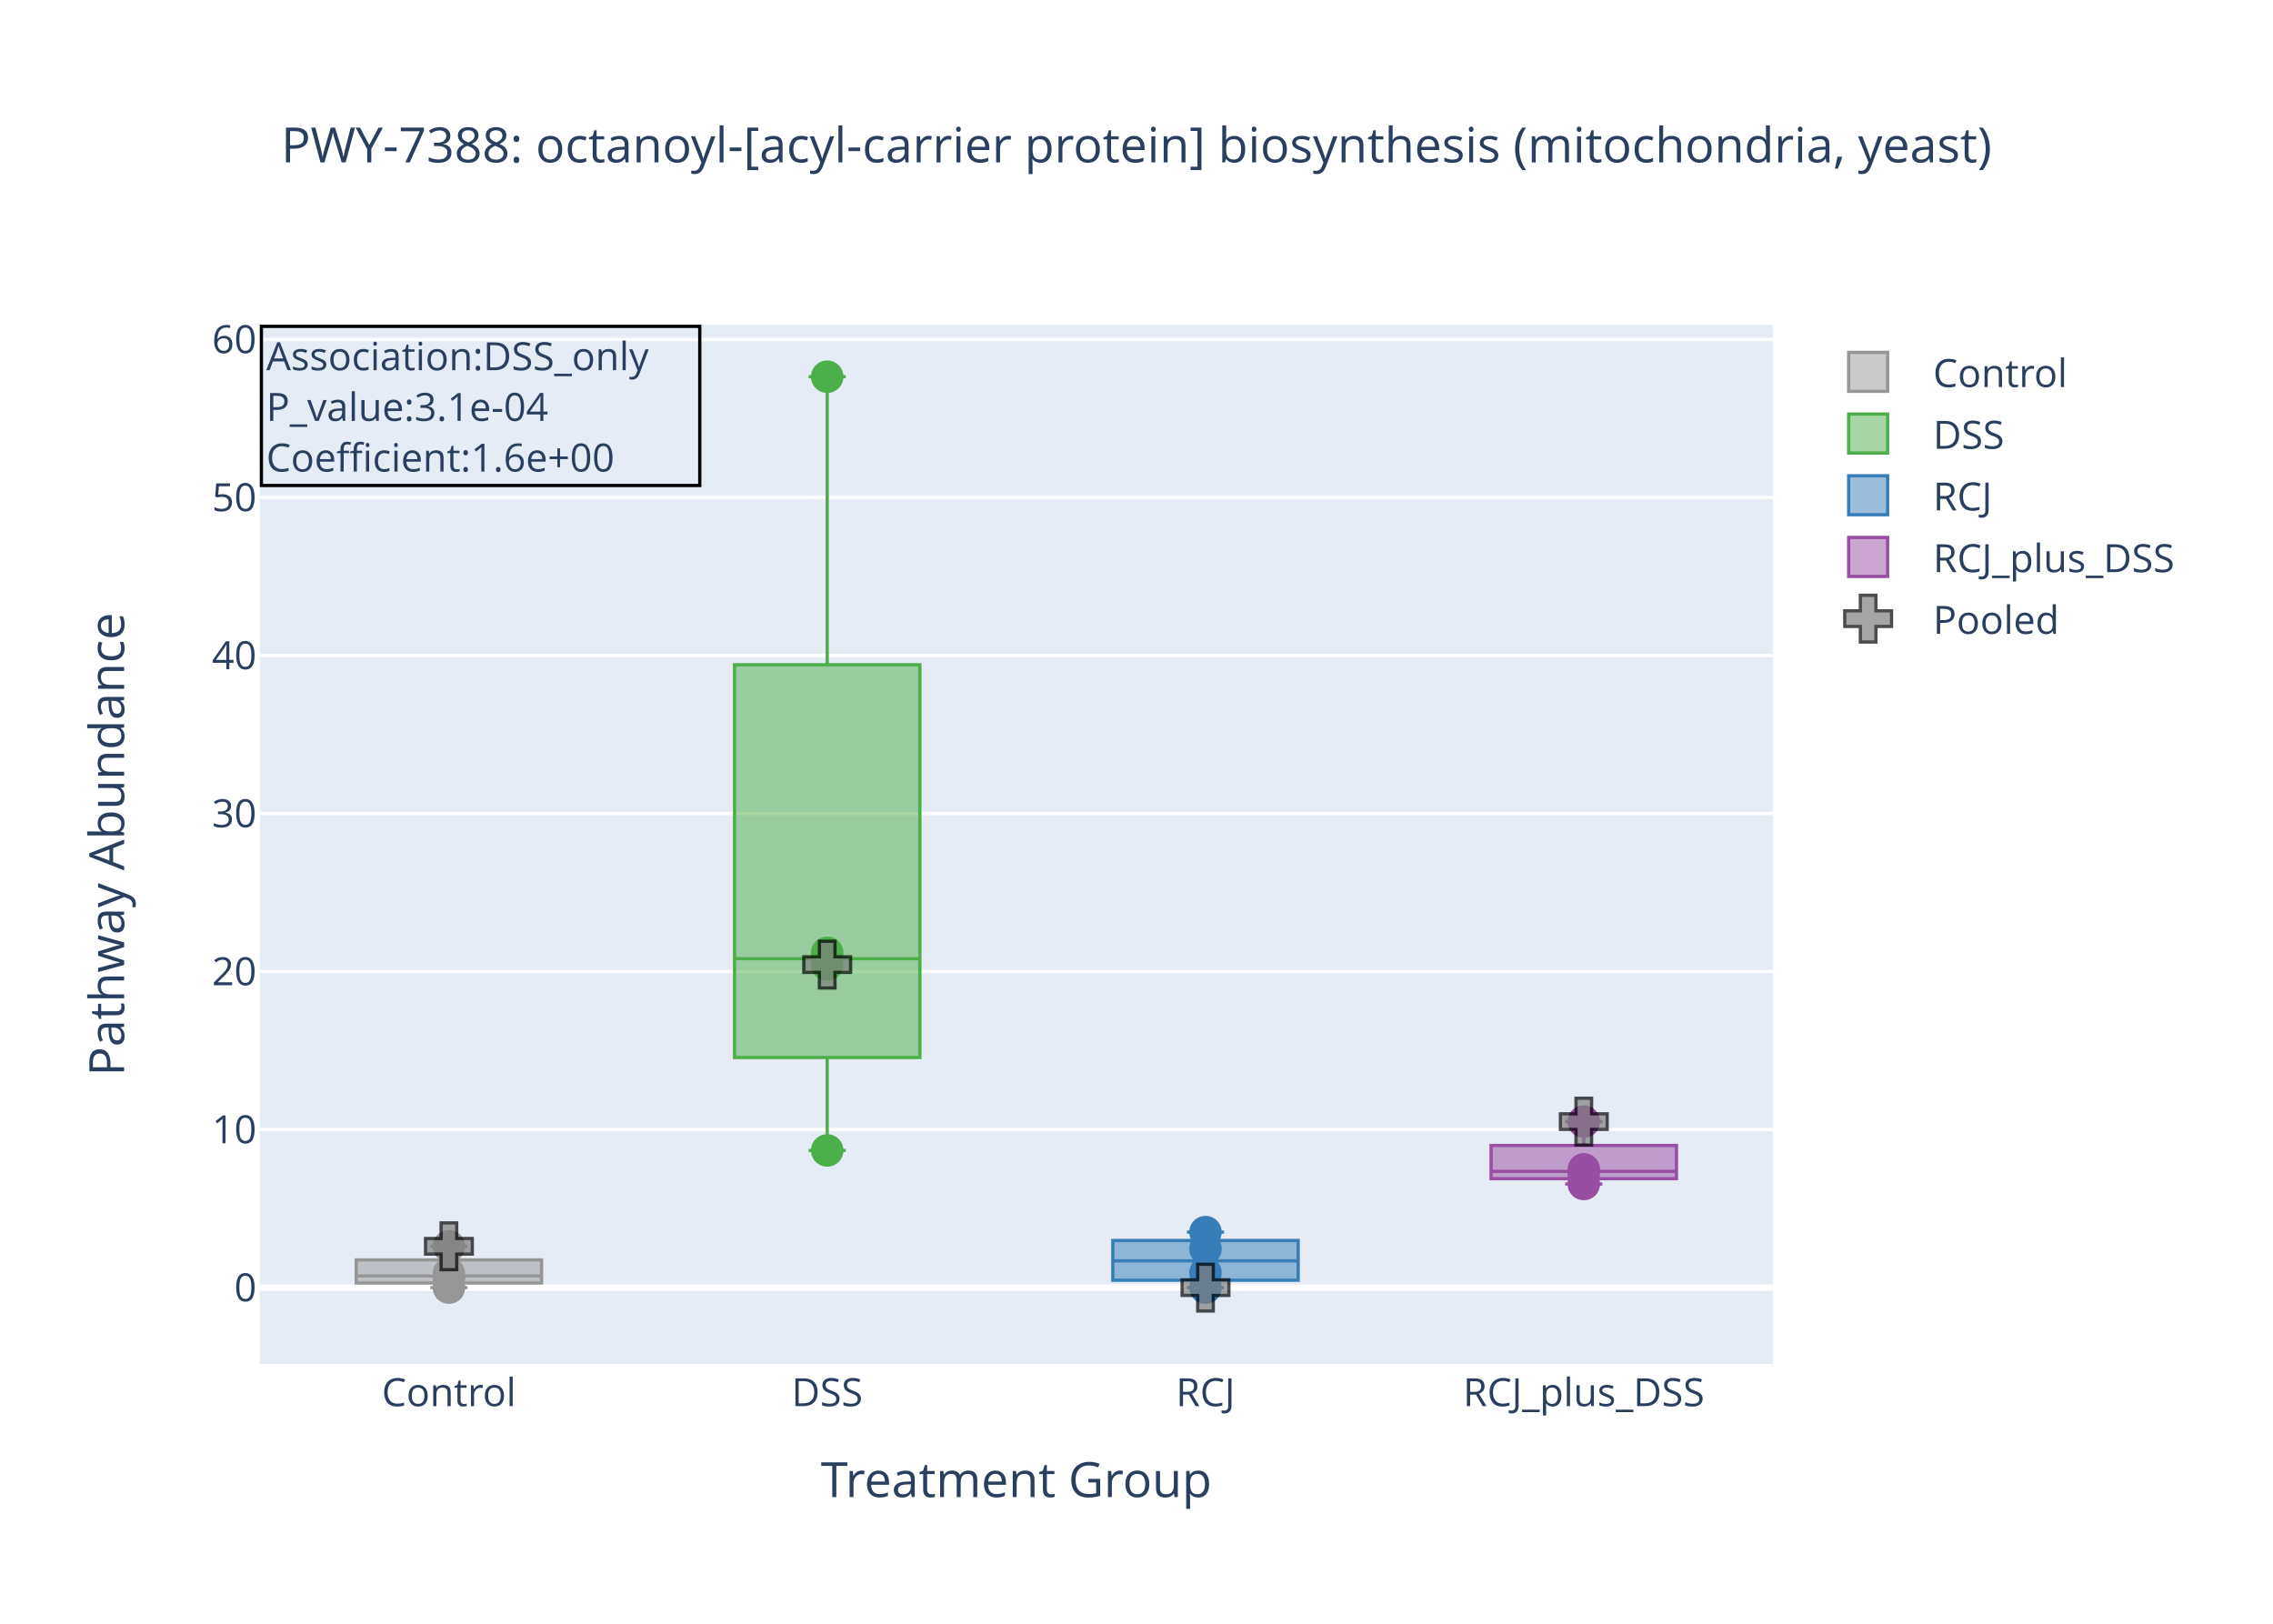
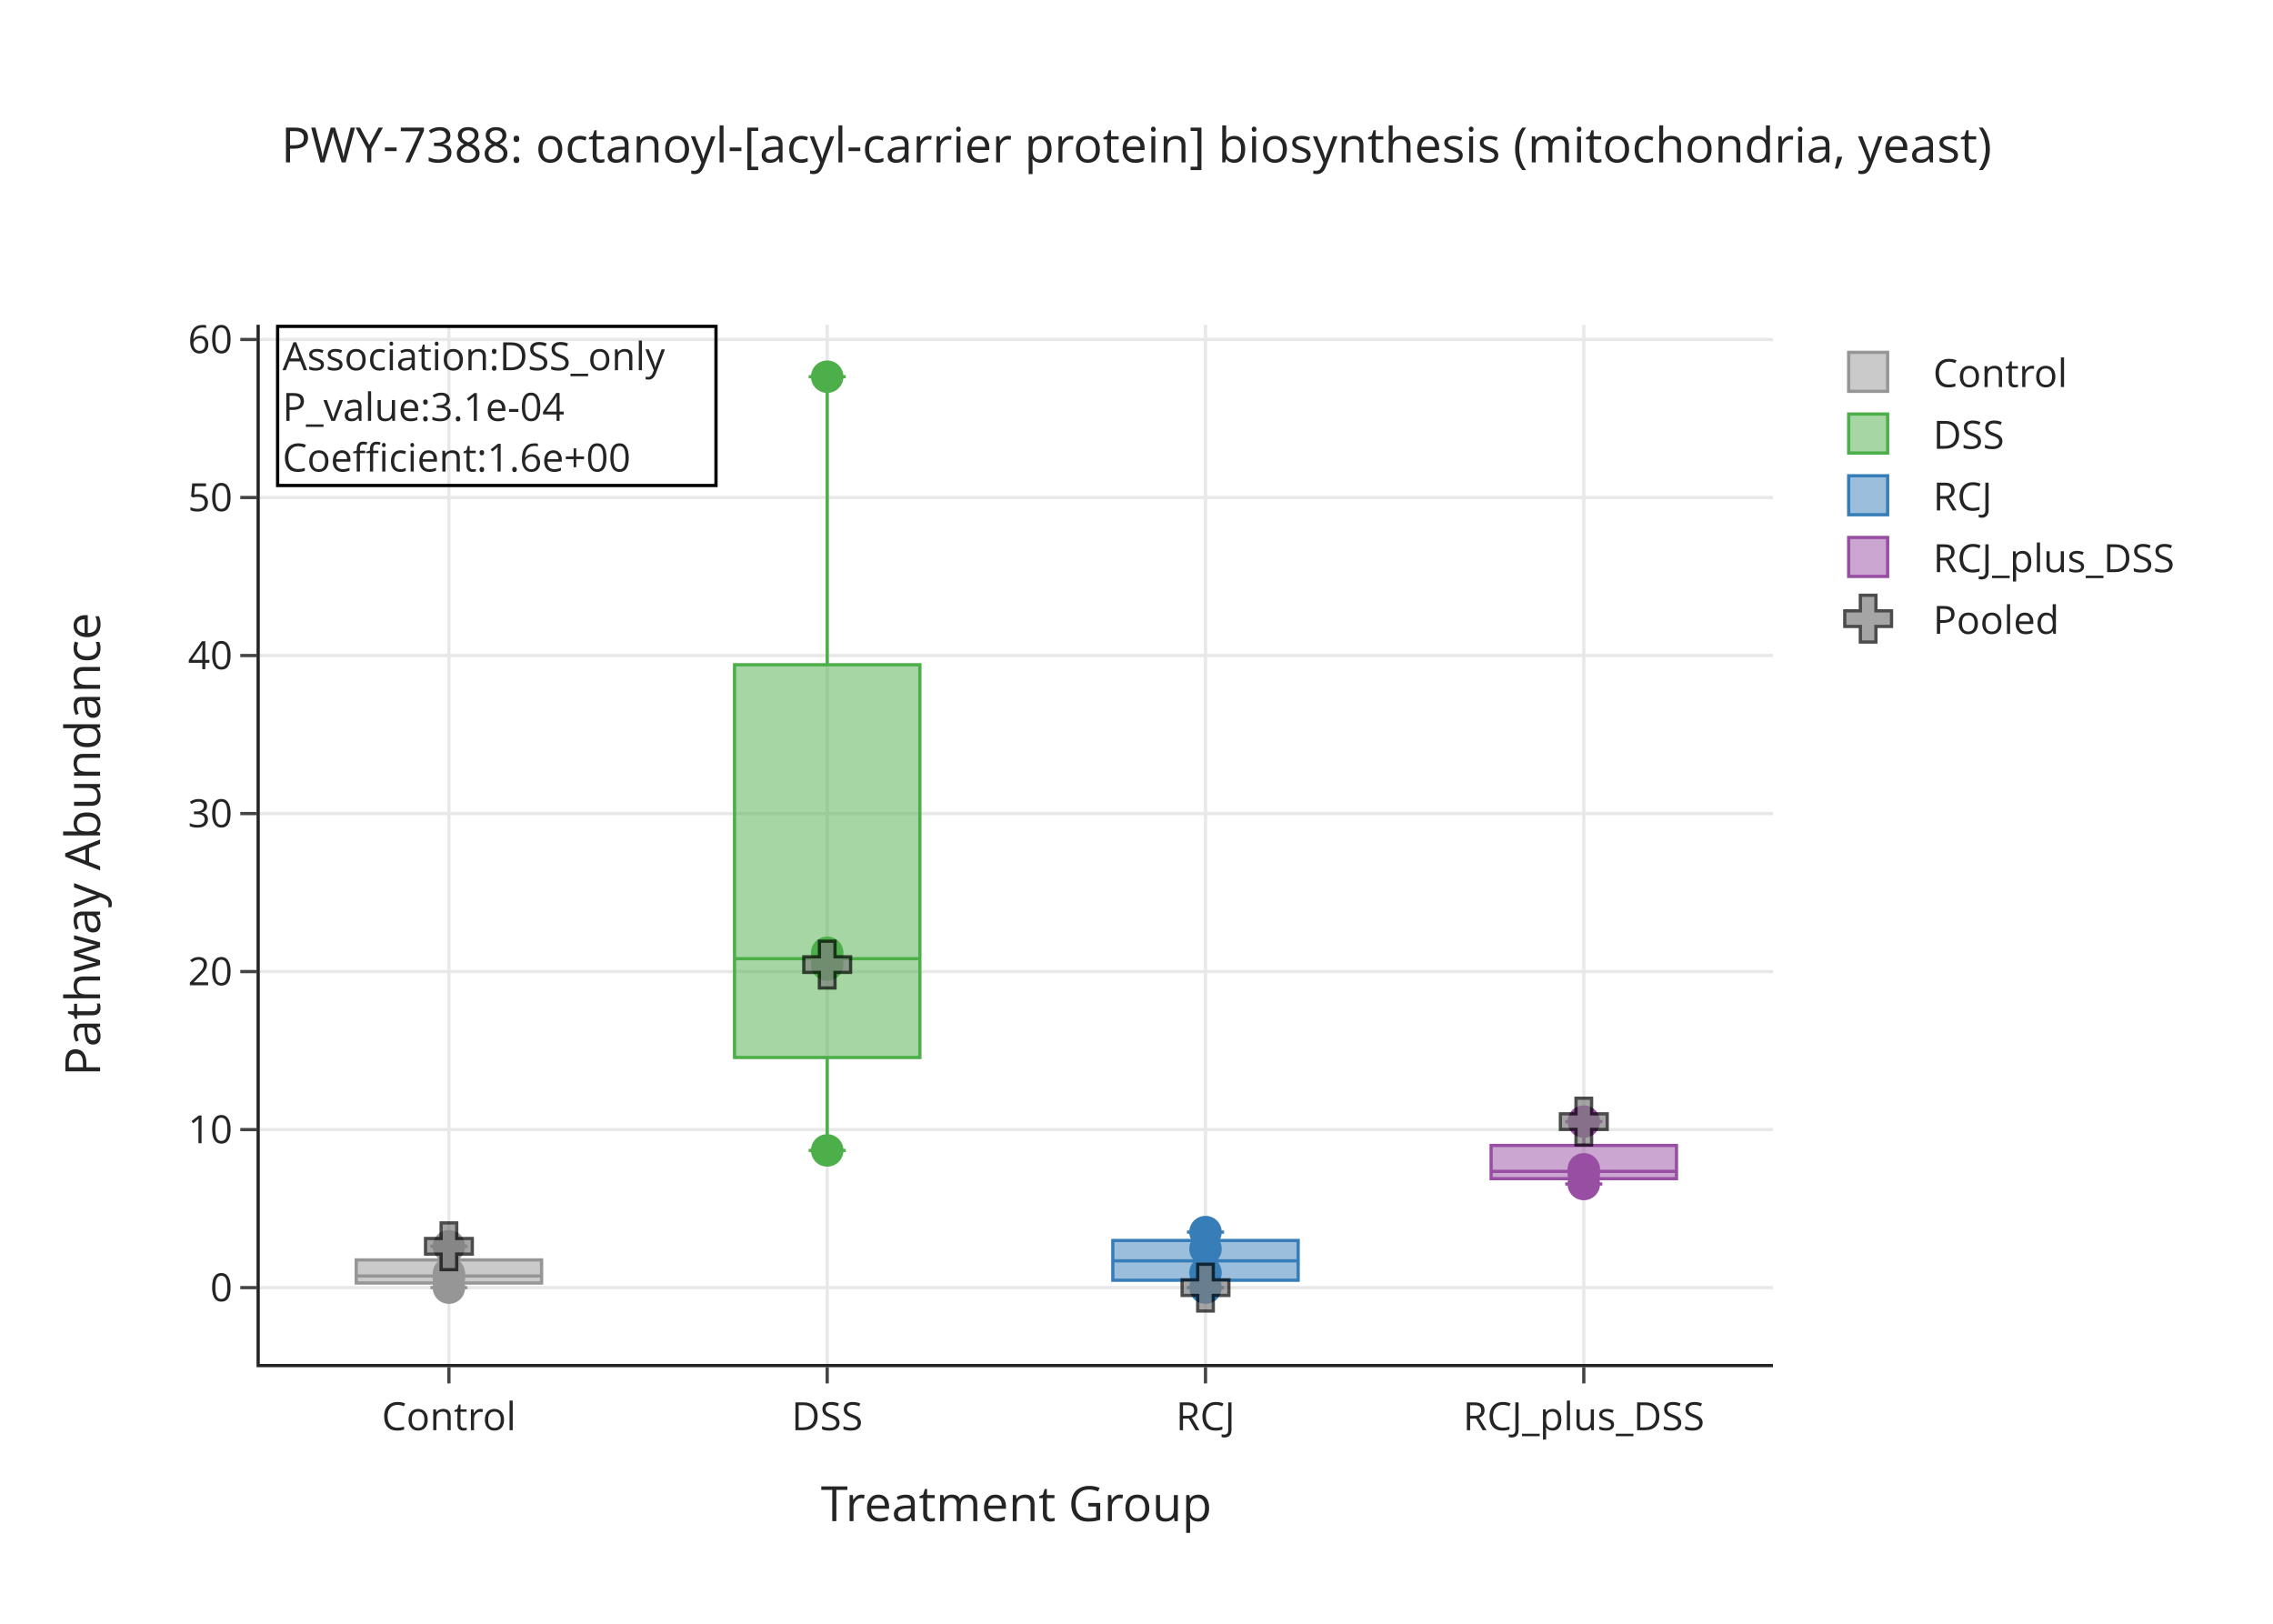
<svg xmlns="http://www.w3.org/2000/svg" class="main-svg" width="700" height="500" style="" viewBox="0 0 700 500">
  <rect x="0" y="0" width="700" height="500" style="fill: rgb(255, 255, 255); fill-opacity: 1;" />
-   <defs id="defs-44d52f">
+   <defs id="defs-68872c">
    <g class="clips">
-       <clipPath id="clip44d52fxyplot" class="plotclip">
+       <clipPath id="clip68872cxyplot" class="plotclip">
        <rect width="466" height="320" />
      </clipPath>
-       <clipPath class="axesclip" id="clip44d52fx">
+       <clipPath class="axesclip" id="clip68872cx">
        <rect x="80" y="0" width="466" height="500" />
      </clipPath>
-       <clipPath class="axesclip" id="clip44d52fy">
+       <clipPath class="axesclip" id="clip68872cy">
        <rect x="0" y="100" width="700" height="320" />
      </clipPath>
-       <clipPath class="axesclip" id="clip44d52fxy">
+       <clipPath class="axesclip" id="clip68872cxy">
        <rect x="80" y="100" width="466" height="320" />
      </clipPath>
    </g>
    <g class="gradients" />
    <g class="patterns" />
  </defs>
-   <g class="bglayer">
-     <rect class="bg" x="80" y="100" width="466" height="320" style="fill: rgb(229, 236, 246); fill-opacity: 1; stroke-width: 0;" />
-   </g>
+   <g class="bglayer" />
  <g class="layer-below">
    <g class="imagelayer" />
    <g class="shapelayer" />
  </g>
  <g class="cartesianlayer">
    <g class="subplot xy">
      <g class="layer-subplot">
        <g class="shapelayer" />
        <g class="imagelayer" />
      </g>
      <g class="minor-gridlayer">
        <g class="x" />
        <g class="y" />
      </g>
      <g class="gridlayer">
-         <g class="x" />
+         <g class="x">
+           <path class="xgrid crisp" transform="translate(138.25,0)" d="M0,100v320" style="stroke: rgb(232, 232, 232); stroke-opacity: 1; stroke-width: 1px;" />
+           <path class="xgrid crisp" transform="translate(254.75,0)" d="M0,100v320" style="stroke: rgb(232, 232, 232); stroke-opacity: 1; stroke-width: 1px;" />
+           <path class="xgrid crisp" transform="translate(371.25,0)" d="M0,100v320" style="stroke: rgb(232, 232, 232); stroke-opacity: 1; stroke-width: 1px;" />
+           <path class="xgrid crisp" transform="translate(487.75,0)" d="M0,100v320" style="stroke: rgb(232, 232, 232); stroke-opacity: 1; stroke-width: 1px;" />
+         </g>
        <g class="y">
-           <path class="ygrid crisp" transform="translate(0,347.84)" d="M80,0h466" style="stroke: rgb(255, 255, 255); stroke-opacity: 1; stroke-width: 1px;" />
-           <path class="ygrid crisp" transform="translate(0,299.18)" d="M80,0h466" style="stroke: rgb(255, 255, 255); stroke-opacity: 1; stroke-width: 1px;" />
-           <path class="ygrid crisp" transform="translate(0,250.52)" d="M80,0h466" style="stroke: rgb(255, 255, 255); stroke-opacity: 1; stroke-width: 1px;" />
-           <path class="ygrid crisp" transform="translate(0,201.86)" d="M80,0h466" style="stroke: rgb(255, 255, 255); stroke-opacity: 1; stroke-width: 1px;" />
-           <path class="ygrid crisp" transform="translate(0,153.2)" d="M80,0h466" style="stroke: rgb(255, 255, 255); stroke-opacity: 1; stroke-width: 1px;" />
-           <path class="ygrid crisp" transform="translate(0,104.54)" d="M80,0h466" style="stroke: rgb(255, 255, 255); stroke-opacity: 1; stroke-width: 1px;" />
-         </g>
-       </g>
-       <g class="zerolinelayer">
-         <path class="yzl zl crisp" transform="translate(0,396.5)" d="M80,0h466" style="stroke: rgb(255, 255, 255); stroke-opacity: 1; stroke-width: 2px;" />
-       </g>
+           <path class="ygrid crisp" transform="translate(0,396.5)" d="M80,0h466" style="stroke: rgb(232, 232, 232); stroke-opacity: 1; stroke-width: 1px;" />
+           <path class="ygrid crisp" transform="translate(0,347.84)" d="M80,0h466" style="stroke: rgb(232, 232, 232); stroke-opacity: 1; stroke-width: 1px;" />
+           <path class="ygrid crisp" transform="translate(0,299.18)" d="M80,0h466" style="stroke: rgb(232, 232, 232); stroke-opacity: 1; stroke-width: 1px;" />
+           <path class="ygrid crisp" transform="translate(0,250.52)" d="M80,0h466" style="stroke: rgb(232, 232, 232); stroke-opacity: 1; stroke-width: 1px;" />
+           <path class="ygrid crisp" transform="translate(0,201.86)" d="M80,0h466" style="stroke: rgb(232, 232, 232); stroke-opacity: 1; stroke-width: 1px;" />
+           <path class="ygrid crisp" transform="translate(0,153.2)" d="M80,0h466" style="stroke: rgb(232, 232, 232); stroke-opacity: 1; stroke-width: 1px;" />
+           <path class="ygrid crisp" transform="translate(0,104.54)" d="M80,0h466" style="stroke: rgb(232, 232, 232); stroke-opacity: 1; stroke-width: 1px;" />
+         </g>
+       </g>
+       <g class="zerolinelayer" />
      <path class="xlines-below" />
      <path class="ylines-below" />
      <g class="overlines-below" />
      <g class="xaxislayer-below" />
      <g class="yaxislayer-below" />
      <g class="overaxes-below" />
-       <g class="plot" transform="translate(80,100)" clip-path="url(#clip44d52fxyplot)">
+       <g class="plot" transform="translate(80,100)" clip-path="url(#clip68872cxyplot)">
        <g class="boxlayer mlayer">
          <g class="trace boxes" style="opacity: 1;">
            <path class="box" d="M29.71,292.92H86.79M29.71,295.08H86.79V287.97H29.71ZM58.25,295.08V296.5M58.25,287.97V283.77M52.54,296.5H63.96M52.54,283.77H63.96" style="vector-effect: non-scaling-stroke; stroke-width: 1px; stroke: rgb(150, 150, 150); stroke-opacity: 1; fill: rgb(150, 150, 150); fill-opacity: 0.5;" />
            <g class="points">
              <path class="point" transform="translate(58.25,296.5)" d="M5,0A5,5 0 1,1 0,-5A5,5 0 0,1 5,0Z" style="opacity: 1; stroke-width: 0px; fill: rgb(150, 150, 150); fill-opacity: 1;" />
              <path class="point" transform="translate(58.25,293.67)" d="M5,0A5,5 0 1,1 0,-5A5,5 0 0,1 5,0Z" style="opacity: 1; stroke-width: 0px; fill: rgb(150, 150, 150); fill-opacity: 1;" />
              <path class="point" transform="translate(58.25,292.17)" d="M5,0A5,5 0 1,1 0,-5A5,5 0 0,1 5,0Z" style="opacity: 1; stroke-width: 0px; fill: rgb(150, 150, 150); fill-opacity: 1;" />
              <path class="point" transform="translate(58.25,283.77)" d="M5,0A5,5 0 1,1 0,-5A5,5 0 0,1 5,0Z" style="opacity: 1; stroke-width: 0px; fill: rgb(150, 150, 150); fill-opacity: 1;" />
            </g>
          </g>
          <g class="trace boxes" style="opacity: 1;">
            <path class="box" d="M146.21,195.21H203.29M146.21,225.64H203.29V104.7H146.21ZM174.75,225.64V254.25M174.75,104.7V16M169.04,254.25H180.46M169.04,16H180.46" style="vector-effect: non-scaling-stroke; stroke-width: 1px; stroke: rgb(77, 175, 74); stroke-opacity: 1; fill: rgb(77, 175, 74); fill-opacity: 0.5;" />
            <g class="points">
              <path class="point" transform="translate(174.75,254.25)" d="M5,0A5,5 0 1,1 0,-5A5,5 0 0,1 5,0Z" style="opacity: 1; stroke-width: 0px; fill: rgb(77, 175, 74); fill-opacity: 1;" />
              <path class="point" transform="translate(174.75,197.03)" d="M5,0A5,5 0 1,1 0,-5A5,5 0 0,1 5,0Z" style="opacity: 1; stroke-width: 0px; fill: rgb(77, 175, 74); fill-opacity: 1;" />
              <path class="point" transform="translate(174.75,193.4)" d="M5,0A5,5 0 1,1 0,-5A5,5 0 0,1 5,0Z" style="opacity: 1; stroke-width: 0px; fill: rgb(77, 175, 74); fill-opacity: 1;" />
              <path class="point" transform="translate(174.75,16)" d="M5,0A5,5 0 1,1 0,-5A5,5 0 0,1 5,0Z" style="opacity: 1; stroke-width: 0px; fill: rgb(77, 175, 74); fill-opacity: 1;" />
            </g>
          </g>
          <g class="trace boxes" style="opacity: 1;">
            <path class="box" d="M262.71,288.25H319.79M262.71,294.22H319.79V281.98H262.71ZM291.25,294.22V296.5M291.25,281.98V279.4M285.54,296.5H296.96M285.54,279.4H296.96" style="vector-effect: non-scaling-stroke; stroke-width: 1px; stroke: rgb(55, 126, 184); stroke-opacity: 1; fill: rgb(55, 126, 184); fill-opacity: 0.5;" />
            <g class="points">
              <path class="point" transform="translate(291.25,296.5)" d="M5,0A5,5 0 1,1 0,-5A5,5 0 0,1 5,0Z" style="opacity: 1; stroke-width: 0px; fill: rgb(55, 126, 184); fill-opacity: 1;" />
              <path class="point" transform="translate(291.25,291.94)" d="M5,0A5,5 0 1,1 0,-5A5,5 0 0,1 5,0Z" style="opacity: 1; stroke-width: 0px; fill: rgb(55, 126, 184); fill-opacity: 1;" />
              <path class="point" transform="translate(291.25,284.56)" d="M5,0A5,5 0 1,1 0,-5A5,5 0 0,1 5,0Z" style="opacity: 1; stroke-width: 0px; fill: rgb(55, 126, 184); fill-opacity: 1;" />
              <path class="point" transform="translate(291.25,279.4)" d="M5,0A5,5 0 1,1 0,-5A5,5 0 0,1 5,0Z" style="opacity: 1; stroke-width: 0px; fill: rgb(55, 126, 184); fill-opacity: 1;" />
            </g>
          </g>
          <g class="trace boxes" style="opacity: 1;">
            <path class="box" d="M379.21,260.7H436.29M379.21,262.96H436.29V252.72H379.21ZM407.75,262.96V264.59M407.75,252.72V245.38M402.04,264.59H413.46M402.04,245.38H413.46" style="vector-effect: non-scaling-stroke; stroke-width: 1px; stroke: rgb(152, 78, 163); stroke-opacity: 1; fill: rgb(152, 78, 163); fill-opacity: 0.5;" />
            <g class="points">
              <path class="point" transform="translate(407.75,264.59)" d="M5,0A5,5 0 1,1 0,-5A5,5 0 0,1 5,0Z" style="opacity: 1; stroke-width: 0px; fill: rgb(152, 78, 163); fill-opacity: 1;" />
              <path class="point" transform="translate(407.75,261.33)" d="M5,0A5,5 0 1,1 0,-5A5,5 0 0,1 5,0Z" style="opacity: 1; stroke-width: 0px; fill: rgb(152, 78, 163); fill-opacity: 1;" />
              <path class="point" transform="translate(407.75,260.07)" d="M5,0A5,5 0 1,1 0,-5A5,5 0 0,1 5,0Z" style="opacity: 1; stroke-width: 0px; fill: rgb(152, 78, 163); fill-opacity: 1;" />
              <path class="point" transform="translate(407.75,245.38)" d="M5,0A5,5 0 1,1 0,-5A5,5 0 0,1 5,0Z" style="opacity: 1; stroke-width: 0px; fill: rgb(152, 78, 163); fill-opacity: 1;" />
            </g>
          </g>
        </g>
        <g class="scatterlayer mlayer">
-           <g class="trace scatter trace0e7823" style="stroke-miterlimit: 2; opacity: 1;">
+           <g class="trace scatter trace0790f7" style="stroke-miterlimit: 2; opacity: 1;">
            <g class="fills" />
            <g class="errorbars" />
            <g class="lines" />
            <g class="points">
              <path class="point" transform="translate(58.25,283.77)" d="M7.2,2.4H2.4V7.2H-2.4V2.4H-7.2V-2.4H-2.4V-7.2H2.4V-2.4H7.2Z" style="opacity: 0.7; stroke-width: 1px; fill: rgb(127, 127, 127); fill-opacity: 1; stroke: rgb(0, 0, 0); stroke-opacity: 1;" />
              <path class="point" transform="translate(174.75,197.03)" d="M7.2,2.4H2.4V7.2H-2.4V2.4H-7.2V-2.4H-2.4V-7.2H2.4V-2.4H7.2Z" style="opacity: 0.7; stroke-width: 1px; fill: rgb(127, 127, 127); fill-opacity: 1; stroke: rgb(0, 0, 0); stroke-opacity: 1;" />
              <path class="point" transform="translate(291.25,296.5)" d="M7.2,2.4H2.4V7.2H-2.4V2.4H-7.2V-2.4H-2.4V-7.2H2.4V-2.4H7.2Z" style="opacity: 0.7; stroke-width: 1px; fill: rgb(127, 127, 127); fill-opacity: 1; stroke: rgb(0, 0, 0); stroke-opacity: 1;" />
              <path class="point" transform="translate(407.75,245.38)" d="M7.2,2.4H2.4V7.2H-2.4V2.4H-7.2V-2.4H-2.4V-7.2H2.4V-2.4H7.2Z" style="opacity: 0.7; stroke-width: 1px; fill: rgb(127, 127, 127); fill-opacity: 1; stroke: rgb(0, 0, 0); stroke-opacity: 1;" />
            </g>
            <g class="text" />
          </g>
        </g>
      </g>
      <g class="overplot" />
-       <path class="xlines-above crisp" d="M0,0" style="fill: none;" />
-       <path class="ylines-above crisp" d="M0,0" style="fill: none;" />
+       <path class="xlines-above crisp" d="M79,420.5H546" style="fill: none; stroke-width: 1px; stroke: rgb(36, 36, 36); stroke-opacity: 1;" />
+       <path class="ylines-above crisp" d="M79.5,100V420" style="fill: none; stroke-width: 1px; stroke: rgb(36, 36, 36); stroke-opacity: 1;" />
      <g class="overlines-above" />
      <g class="xaxislayer-above">
-         <g class="xtick">
-           <text text-anchor="middle" x="0" y="433" transform="translate(138.25,0)" style="font-family: 'Open Sans', verdana, arial, sans-serif; font-size: 12px; fill: rgb(42, 63, 95); fill-opacity: 1; white-space: pre; opacity: 1;">Control</text>
-         </g>
-         <g class="xtick">
-           <text text-anchor="middle" x="0" y="433" transform="translate(254.75,0)" style="font-family: 'Open Sans', verdana, arial, sans-serif; font-size: 12px; fill: rgb(42, 63, 95); fill-opacity: 1; white-space: pre; opacity: 1;">DSS</text>
-         </g>
-         <g class="xtick">
-           <text text-anchor="middle" x="0" y="433" transform="translate(371.25,0)" style="font-family: 'Open Sans', verdana, arial, sans-serif; font-size: 12px; fill: rgb(42, 63, 95); fill-opacity: 1; white-space: pre; opacity: 1;">RCJ</text>
-         </g>
-         <g class="xtick">
-           <text text-anchor="middle" x="0" y="433" transform="translate(487.75,0)" style="font-family: 'Open Sans', verdana, arial, sans-serif; font-size: 12px; fill: rgb(42, 63, 95); fill-opacity: 1; white-space: pre; opacity: 1;">RCJ_plus_DSS</text>
+         <path class="xtick ticks crisp" d="M0,421v5" transform="translate(138.25,0)" style="stroke: rgb(68, 68, 68); stroke-opacity: 1; stroke-width: 1px;" />
+         <path class="xtick ticks crisp" d="M0,421v5" transform="translate(254.75,0)" style="stroke: rgb(68, 68, 68); stroke-opacity: 1; stroke-width: 1px;" />
+         <path class="xtick ticks crisp" d="M0,421v5" transform="translate(371.25,0)" style="stroke: rgb(68, 68, 68); stroke-opacity: 1; stroke-width: 1px;" />
+         <path class="xtick ticks crisp" d="M0,421v5" transform="translate(487.75,0)" style="stroke: rgb(68, 68, 68); stroke-opacity: 1; stroke-width: 1px;" />
+         <g class="xtick">
+           <text text-anchor="middle" x="0" y="440.4" transform="translate(138.25,0)" style="font-family: 'Open Sans', verdana, arial, sans-serif; font-size: 12px; fill: rgb(36, 36, 36); fill-opacity: 1; white-space: pre; opacity: 1;">Control</text>
+         </g>
+         <g class="xtick">
+           <text text-anchor="middle" x="0" y="440.4" transform="translate(254.75,0)" style="font-family: 'Open Sans', verdana, arial, sans-serif; font-size: 12px; fill: rgb(36, 36, 36); fill-opacity: 1; white-space: pre; opacity: 1;">DSS</text>
+         </g>
+         <g class="xtick">
+           <text text-anchor="middle" x="0" y="440.4" transform="translate(371.25,0)" style="font-family: 'Open Sans', verdana, arial, sans-serif; font-size: 12px; fill: rgb(36, 36, 36); fill-opacity: 1; white-space: pre; opacity: 1;">RCJ</text>
+         </g>
+         <g class="xtick">
+           <text text-anchor="middle" x="0" y="440.4" transform="translate(487.75,0)" style="font-family: 'Open Sans', verdana, arial, sans-serif; font-size: 12px; fill: rgb(36, 36, 36); fill-opacity: 1; white-space: pre; opacity: 1;">RCJ_plus_DSS</text>
        </g>
      </g>
      <g class="yaxislayer-above">
-         <g class="ytick">
-           <text text-anchor="end" x="79" y="4.2" transform="translate(0,396.5)" style="font-family: 'Open Sans', verdana, arial, sans-serif; font-size: 12px; fill: rgb(42, 63, 95); fill-opacity: 1; white-space: pre; opacity: 1;">0</text>
-         </g>
-         <g class="ytick">
-           <text text-anchor="end" x="79" y="4.2" style="font-family: 'Open Sans', verdana, arial, sans-serif; font-size: 12px; fill: rgb(42, 63, 95); fill-opacity: 1; white-space: pre; opacity: 1;" transform="translate(0,347.84)">10</text>
-         </g>
-         <g class="ytick">
-           <text text-anchor="end" x="79" y="4.2" style="font-family: 'Open Sans', verdana, arial, sans-serif; font-size: 12px; fill: rgb(42, 63, 95); fill-opacity: 1; white-space: pre; opacity: 1;" transform="translate(0,299.18)">20</text>
-         </g>
-         <g class="ytick">
-           <text text-anchor="end" x="79" y="4.2" style="font-family: 'Open Sans', verdana, arial, sans-serif; font-size: 12px; fill: rgb(42, 63, 95); fill-opacity: 1; white-space: pre; opacity: 1;" transform="translate(0,250.52)">30</text>
-         </g>
-         <g class="ytick">
-           <text text-anchor="end" x="79" y="4.2" style="font-family: 'Open Sans', verdana, arial, sans-serif; font-size: 12px; fill: rgb(42, 63, 95); fill-opacity: 1; white-space: pre; opacity: 1;" transform="translate(0,201.86)">40</text>
-         </g>
-         <g class="ytick">
-           <text text-anchor="end" x="79" y="4.2" style="font-family: 'Open Sans', verdana, arial, sans-serif; font-size: 12px; fill: rgb(42, 63, 95); fill-opacity: 1; white-space: pre; opacity: 1;" transform="translate(0,153.2)">50</text>
-         </g>
-         <g class="ytick">
-           <text text-anchor="end" x="79" y="4.2" style="font-family: 'Open Sans', verdana, arial, sans-serif; font-size: 12px; fill: rgb(42, 63, 95); fill-opacity: 1; white-space: pre; opacity: 1;" transform="translate(0,104.54)">60</text>
+         <path class="ytick ticks crisp" d="M79,0h-5" transform="translate(0,396.5)" style="stroke: rgb(68, 68, 68); stroke-opacity: 1; stroke-width: 1px;" />
+         <path class="ytick ticks crisp" d="M79,0h-5" transform="translate(0,347.84)" style="stroke: rgb(68, 68, 68); stroke-opacity: 1; stroke-width: 1px;" />
+         <path class="ytick ticks crisp" d="M79,0h-5" transform="translate(0,299.18)" style="stroke: rgb(68, 68, 68); stroke-opacity: 1; stroke-width: 1px;" />
+         <path class="ytick ticks crisp" d="M79,0h-5" transform="translate(0,250.52)" style="stroke: rgb(68, 68, 68); stroke-opacity: 1; stroke-width: 1px;" />
+         <path class="ytick ticks crisp" d="M79,0h-5" transform="translate(0,201.86)" style="stroke: rgb(68, 68, 68); stroke-opacity: 1; stroke-width: 1px;" />
+         <path class="ytick ticks crisp" d="M79,0h-5" transform="translate(0,153.2)" style="stroke: rgb(68, 68, 68); stroke-opacity: 1; stroke-width: 1px;" />
+         <path class="ytick ticks crisp" d="M79,0h-5" transform="translate(0,104.54)" style="stroke: rgb(68, 68, 68); stroke-opacity: 1; stroke-width: 1px;" />
+         <g class="ytick">
+           <text text-anchor="end" x="71.6" y="4.2" transform="translate(0,396.5)" style="font-family: 'Open Sans', verdana, arial, sans-serif; font-size: 12px; fill: rgb(36, 36, 36); fill-opacity: 1; white-space: pre; opacity: 1;">0</text>
+         </g>
+         <g class="ytick">
+           <text text-anchor="end" x="71.6" y="4.2" style="font-family: 'Open Sans', verdana, arial, sans-serif; font-size: 12px; fill: rgb(36, 36, 36); fill-opacity: 1; white-space: pre; opacity: 1;" transform="translate(0,347.84)">10</text>
+         </g>
+         <g class="ytick">
+           <text text-anchor="end" x="71.6" y="4.2" style="font-family: 'Open Sans', verdana, arial, sans-serif; font-size: 12px; fill: rgb(36, 36, 36); fill-opacity: 1; white-space: pre; opacity: 1;" transform="translate(0,299.18)">20</text>
+         </g>
+         <g class="ytick">
+           <text text-anchor="end" x="71.6" y="4.2" style="font-family: 'Open Sans', verdana, arial, sans-serif; font-size: 12px; fill: rgb(36, 36, 36); fill-opacity: 1; white-space: pre; opacity: 1;" transform="translate(0,250.52)">30</text>
+         </g>
+         <g class="ytick">
+           <text text-anchor="end" x="71.6" y="4.2" style="font-family: 'Open Sans', verdana, arial, sans-serif; font-size: 12px; fill: rgb(36, 36, 36); fill-opacity: 1; white-space: pre; opacity: 1;" transform="translate(0,201.86)">40</text>
+         </g>
+         <g class="ytick">
+           <text text-anchor="end" x="71.6" y="4.2" style="font-family: 'Open Sans', verdana, arial, sans-serif; font-size: 12px; fill: rgb(36, 36, 36); fill-opacity: 1; white-space: pre; opacity: 1;" transform="translate(0,153.2)">50</text>
+         </g>
+         <g class="ytick">
+           <text text-anchor="end" x="71.6" y="4.2" style="font-family: 'Open Sans', verdana, arial, sans-serif; font-size: 12px; fill: rgb(36, 36, 36); fill-opacity: 1; white-space: pre; opacity: 1;" transform="translate(0,104.54)">60</text>
        </g>
      </g>
      <g class="overaxes-above" />
    </g>
  </g>
  <g class="polarlayer" />
  <g class="smithlayer" />
  <g class="ternarylayer" />
  <g class="geolayer" />
  <g class="funnelarealayer" />
  <g class="pielayer" />
  <g class="iciclelayer" />
  <g class="treemaplayer" />
  <g class="sunburstlayer" />
  <g class="glimages" />
-   <defs id="topdefs-44d52f">
+   <defs id="topdefs-68872c">
    <g class="clips" />
-     <clipPath id="legend44d52f">
+     <clipPath id="legend68872c">
      <rect width="133" height="105" x="0" y="0" />
    </clipPath>
  </defs>
  <g class="layer-above">
    <g class="imagelayer" />
    <g class="shapelayer" />
  </g>
  <g class="infolayer">
    <g class="legend" pointer-events="all" transform="translate(555.32,100)">
      <rect class="bg" shape-rendering="crispEdges" width="133" height="105" x="0" y="0" style="stroke: rgb(68, 68, 68); stroke-opacity: 1; fill: rgb(255, 255, 255); fill-opacity: 1; stroke-width: 0px;" />
-       <g class="scrollbox" transform="" clip-path="url(#legend44d52f)">
+       <g class="scrollbox" transform="" clip-path="url(#legend68872c)">
        <g class="groups">
          <g class="traces" transform="translate(0,14.5)" style="opacity: 1;">
-             <text class="legendtext" text-anchor="start" x="40" y="4.68" style="font-family: 'Open Sans', verdana, arial, sans-serif; font-size: 12px; fill: rgb(42, 63, 95); fill-opacity: 1; white-space: pre;">Control</text>
+             <text class="legendtext" text-anchor="start" x="40" y="4.68" style="font-family: 'Open Sans', verdana, arial, sans-serif; font-size: 12px; fill: rgb(36, 36, 36); fill-opacity: 1; white-space: pre;">Control</text>
            <g class="layers" style="opacity: 1;">
              <g class="legendfill" />
              <g class="legendlines" />
              <g class="legendsymbols">
                <g class="legendpoints">
                  <path class="legendbox" d="M6,6H-6V-6H6Z" transform="translate(20,0)" style="stroke-width: 1px; fill: rgb(150, 150, 150); fill-opacity: 0.5; stroke: rgb(150, 150, 150); stroke-opacity: 1;" />
                </g>
              </g>
            </g>
            <rect class="legendtoggle" x="0" y="-9.5" width="127.703" height="19" style="fill: rgb(0, 0, 0); fill-opacity: 0;" />
          </g>
          <g class="traces" transform="translate(0,33.5)" style="opacity: 1;">
-             <text class="legendtext" text-anchor="start" x="40" y="4.68" style="font-family: 'Open Sans', verdana, arial, sans-serif; font-size: 12px; fill: rgb(42, 63, 95); fill-opacity: 1; white-space: pre;">DSS</text>
+             <text class="legendtext" text-anchor="start" x="40" y="4.68" style="font-family: 'Open Sans', verdana, arial, sans-serif; font-size: 12px; fill: rgb(36, 36, 36); fill-opacity: 1; white-space: pre;">DSS</text>
            <g class="layers" style="opacity: 1;">
              <g class="legendfill" />
              <g class="legendlines" />
              <g class="legendsymbols">
                <g class="legendpoints">
                  <path class="legendbox" d="M6,6H-6V-6H6Z" transform="translate(20,0)" style="stroke-width: 1px; fill: rgb(77, 175, 74); fill-opacity: 0.5; stroke: rgb(77, 175, 74); stroke-opacity: 1;" />
                </g>
              </g>
            </g>
            <rect class="legendtoggle" x="0" y="-9.5" width="127.703" height="19" style="fill: rgb(0, 0, 0); fill-opacity: 0;" />
          </g>
          <g class="traces" transform="translate(0,52.5)" style="opacity: 1;">
-             <text class="legendtext" text-anchor="start" x="40" y="4.68" style="font-family: 'Open Sans', verdana, arial, sans-serif; font-size: 12px; fill: rgb(42, 63, 95); fill-opacity: 1; white-space: pre;">RCJ</text>
+             <text class="legendtext" text-anchor="start" x="40" y="4.68" style="font-family: 'Open Sans', verdana, arial, sans-serif; font-size: 12px; fill: rgb(36, 36, 36); fill-opacity: 1; white-space: pre;">RCJ</text>
            <g class="layers" style="opacity: 1;">
              <g class="legendfill" />
              <g class="legendlines" />
              <g class="legendsymbols">
                <g class="legendpoints">
                  <path class="legendbox" d="M6,6H-6V-6H6Z" transform="translate(20,0)" style="stroke-width: 1px; fill: rgb(55, 126, 184); fill-opacity: 0.5; stroke: rgb(55, 126, 184); stroke-opacity: 1;" />
                </g>
              </g>
            </g>
            <rect class="legendtoggle" x="0" y="-9.5" width="127.703" height="19" style="fill: rgb(0, 0, 0); fill-opacity: 0;" />
          </g>
          <g class="traces" transform="translate(0,71.5)" style="opacity: 1;">
-             <text class="legendtext" text-anchor="start" x="40" y="4.68" style="font-family: 'Open Sans', verdana, arial, sans-serif; font-size: 12px; fill: rgb(42, 63, 95); fill-opacity: 1; white-space: pre;">RCJ_plus_DSS</text>
+             <text class="legendtext" text-anchor="start" x="40" y="4.68" style="font-family: 'Open Sans', verdana, arial, sans-serif; font-size: 12px; fill: rgb(36, 36, 36); fill-opacity: 1; white-space: pre;">RCJ_plus_DSS</text>
            <g class="layers" style="opacity: 1;">
              <g class="legendfill" />
              <g class="legendlines" />
              <g class="legendsymbols">
                <g class="legendpoints">
                  <path class="legendbox" d="M6,6H-6V-6H6Z" transform="translate(20,0)" style="stroke-width: 1px; fill: rgb(152, 78, 163); fill-opacity: 0.5; stroke: rgb(152, 78, 163); stroke-opacity: 1;" />
                </g>
              </g>
            </g>
            <rect class="legendtoggle" x="0" y="-9.5" width="127.703" height="19" style="fill: rgb(0, 0, 0); fill-opacity: 0;" />
          </g>
          <g class="traces" transform="translate(0,90.5)" style="opacity: 1;">
-             <text class="legendtext" text-anchor="start" x="40" y="4.68" style="font-family: 'Open Sans', verdana, arial, sans-serif; font-size: 12px; fill: rgb(42, 63, 95); fill-opacity: 1; white-space: pre;">Pooled</text>
+             <text class="legendtext" text-anchor="start" x="40" y="4.68" style="font-family: 'Open Sans', verdana, arial, sans-serif; font-size: 12px; fill: rgb(36, 36, 36); fill-opacity: 1; white-space: pre;">Pooled</text>
            <g class="layers" style="opacity: 1;">
              <g class="legendfill" />
              <g class="legendlines" />
              <g class="legendsymbols">
                <g class="legendpoints">
                  <path class="scatterpts" transform="translate(20,0)" d="M7.2,2.4H2.4V7.2H-2.4V2.4H-7.2V-2.4H-2.4V-7.2H2.4V-2.4H7.2Z" style="opacity: 0.7; stroke-width: 1px; fill: rgb(127, 127, 127); fill-opacity: 1; stroke: rgb(0, 0, 0); stroke-opacity: 1;" />
                </g>
              </g>
            </g>
            <rect class="legendtoggle" x="0" y="-9.5" width="127.703" height="19" style="fill: rgb(0, 0, 0); fill-opacity: 0;" />
          </g>
        </g>
      </g>
      <rect class="scrollbar" rx="20" ry="3" width="0" height="0" x="0" y="0" style="fill: rgb(128, 139, 164); fill-opacity: 1;" />
    </g>
    <g class="g-gtitle">
-       <text class="gtitle" x="350" y="50" text-anchor="middle" dy="0em" style="font-family: 'Open Sans', verdana, arial, sans-serif; font-size: 15px; fill: rgb(42, 63, 95); opacity: 1; font-weight: normal; white-space: pre;">PWY-7388: octanoyl-[acyl-carrier protein] biosynthesis (mitochondria, yeast)</text>
+       <text class="gtitle" x="350" y="50" text-anchor="middle" dy="0em" style="font-family: 'Open Sans', verdana, arial, sans-serif; font-size: 15px; fill: rgb(36, 36, 36); opacity: 1; font-weight: normal; white-space: pre;">PWY-7388: octanoyl-[acyl-carrier protein] biosynthesis (mitochondria, yeast)</text>
    </g>
    <g class="g-xtitle">
-       <text class="xtitle" x="313" y="461" text-anchor="middle" style="font-family: 'Open Sans', verdana, arial, sans-serif; font-size: 15px; fill: rgb(42, 63, 95); opacity: 1; font-weight: normal; white-space: pre;">Treatment Group</text>
+       <text class="xtitle" x="313" y="468.406" text-anchor="middle" style="font-family: 'Open Sans', verdana, arial, sans-serif; font-size: 15px; fill: rgb(36, 36, 36); opacity: 1; font-weight: normal; white-space: pre;">Treatment Group</text>
    </g>
    <g class="g-ytitle">
-       <text class="ytitle" transform="rotate(-90,38.23438,260)" x="38.234" y="260" text-anchor="middle" style="font-family: 'Open Sans', verdana, arial, sans-serif; font-size: 15px; fill: rgb(42, 63, 95); opacity: 1; font-weight: normal; white-space: pre;">Pathway Abundance</text>
+       <text class="ytitle" transform="rotate(-90,30.82812,260)" x="30.828" y="260" text-anchor="middle" style="font-family: 'Open Sans', verdana, arial, sans-serif; font-size: 15px; fill: rgb(36, 36, 36); opacity: 1; font-weight: normal; white-space: pre;">Pathway Abundance</text>
    </g>
    <g class="annotation" data-index="0" style="opacity: 1;">
-       <g class="annotation-text-g" transform="rotate(0,148,125)">
-         <g class="cursor-pointer" transform="translate(80,100)">
+       <g class="annotation-text-g" transform="rotate(0,152.66,125)">
+         <g class="cursor-pointer" transform="translate(85,100)">
          <rect class="bg" x="0.5" y="0.5" width="135" height="49" style="stroke-width: 1px; stroke: rgb(0, 0, 0); stroke-opacity: 1; fill: rgb(0, 0, 0); fill-opacity: 0;" />
-           <text class="annotation-text" text-anchor="start" x="2" y="14" style="font-family: 'Open Sans', verdana, arial, sans-serif; font-size: 12px; fill: rgb(42, 63, 95); fill-opacity: 1; white-space: pre;">
+           <text class="annotation-text" text-anchor="start" x="2" y="14" style="font-family: 'Open Sans', verdana, arial, sans-serif; font-size: 12px; fill: rgb(36, 36, 36); fill-opacity: 1; white-space: pre;">
            <tspan class="line" dy="0em" x="2" y="14">Association:DSS_only</tspan>
            <tspan class="line" dy="1.3em" x="2" y="14">P_value:3.1e-04</tspan>
            <tspan class="line" dy="2.6em" x="2" y="14">Coefficient:1.6e+00</tspan>
          </text>
        </g>
      </g>
    </g>
  </g>
</svg>
